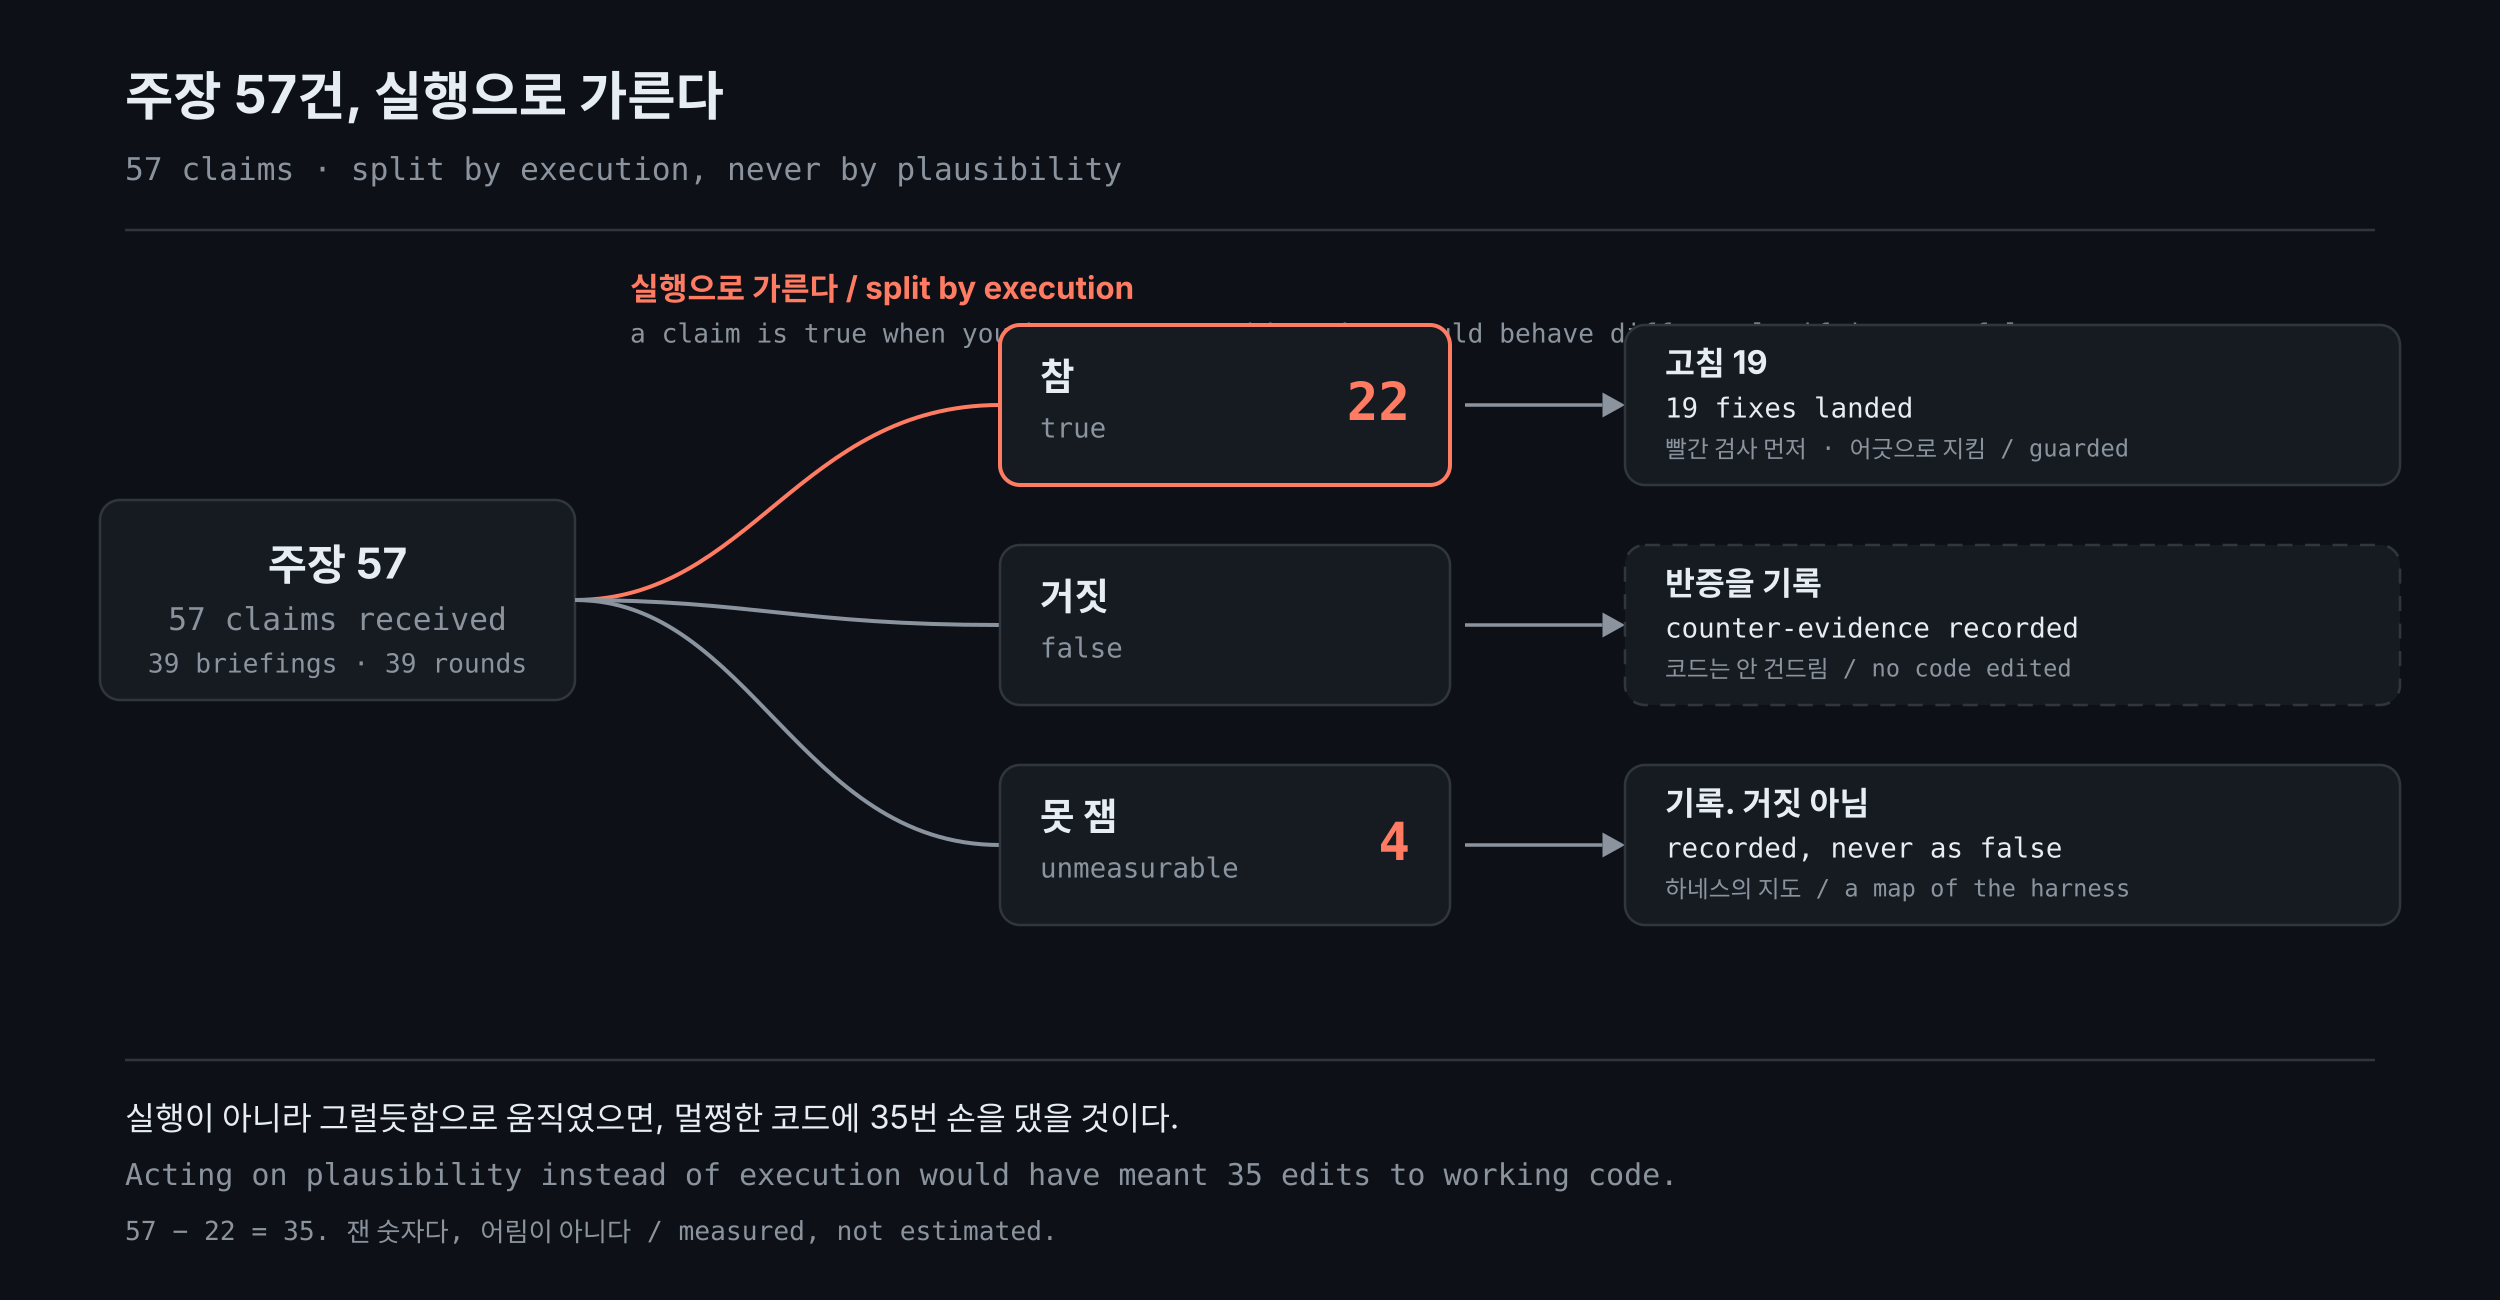
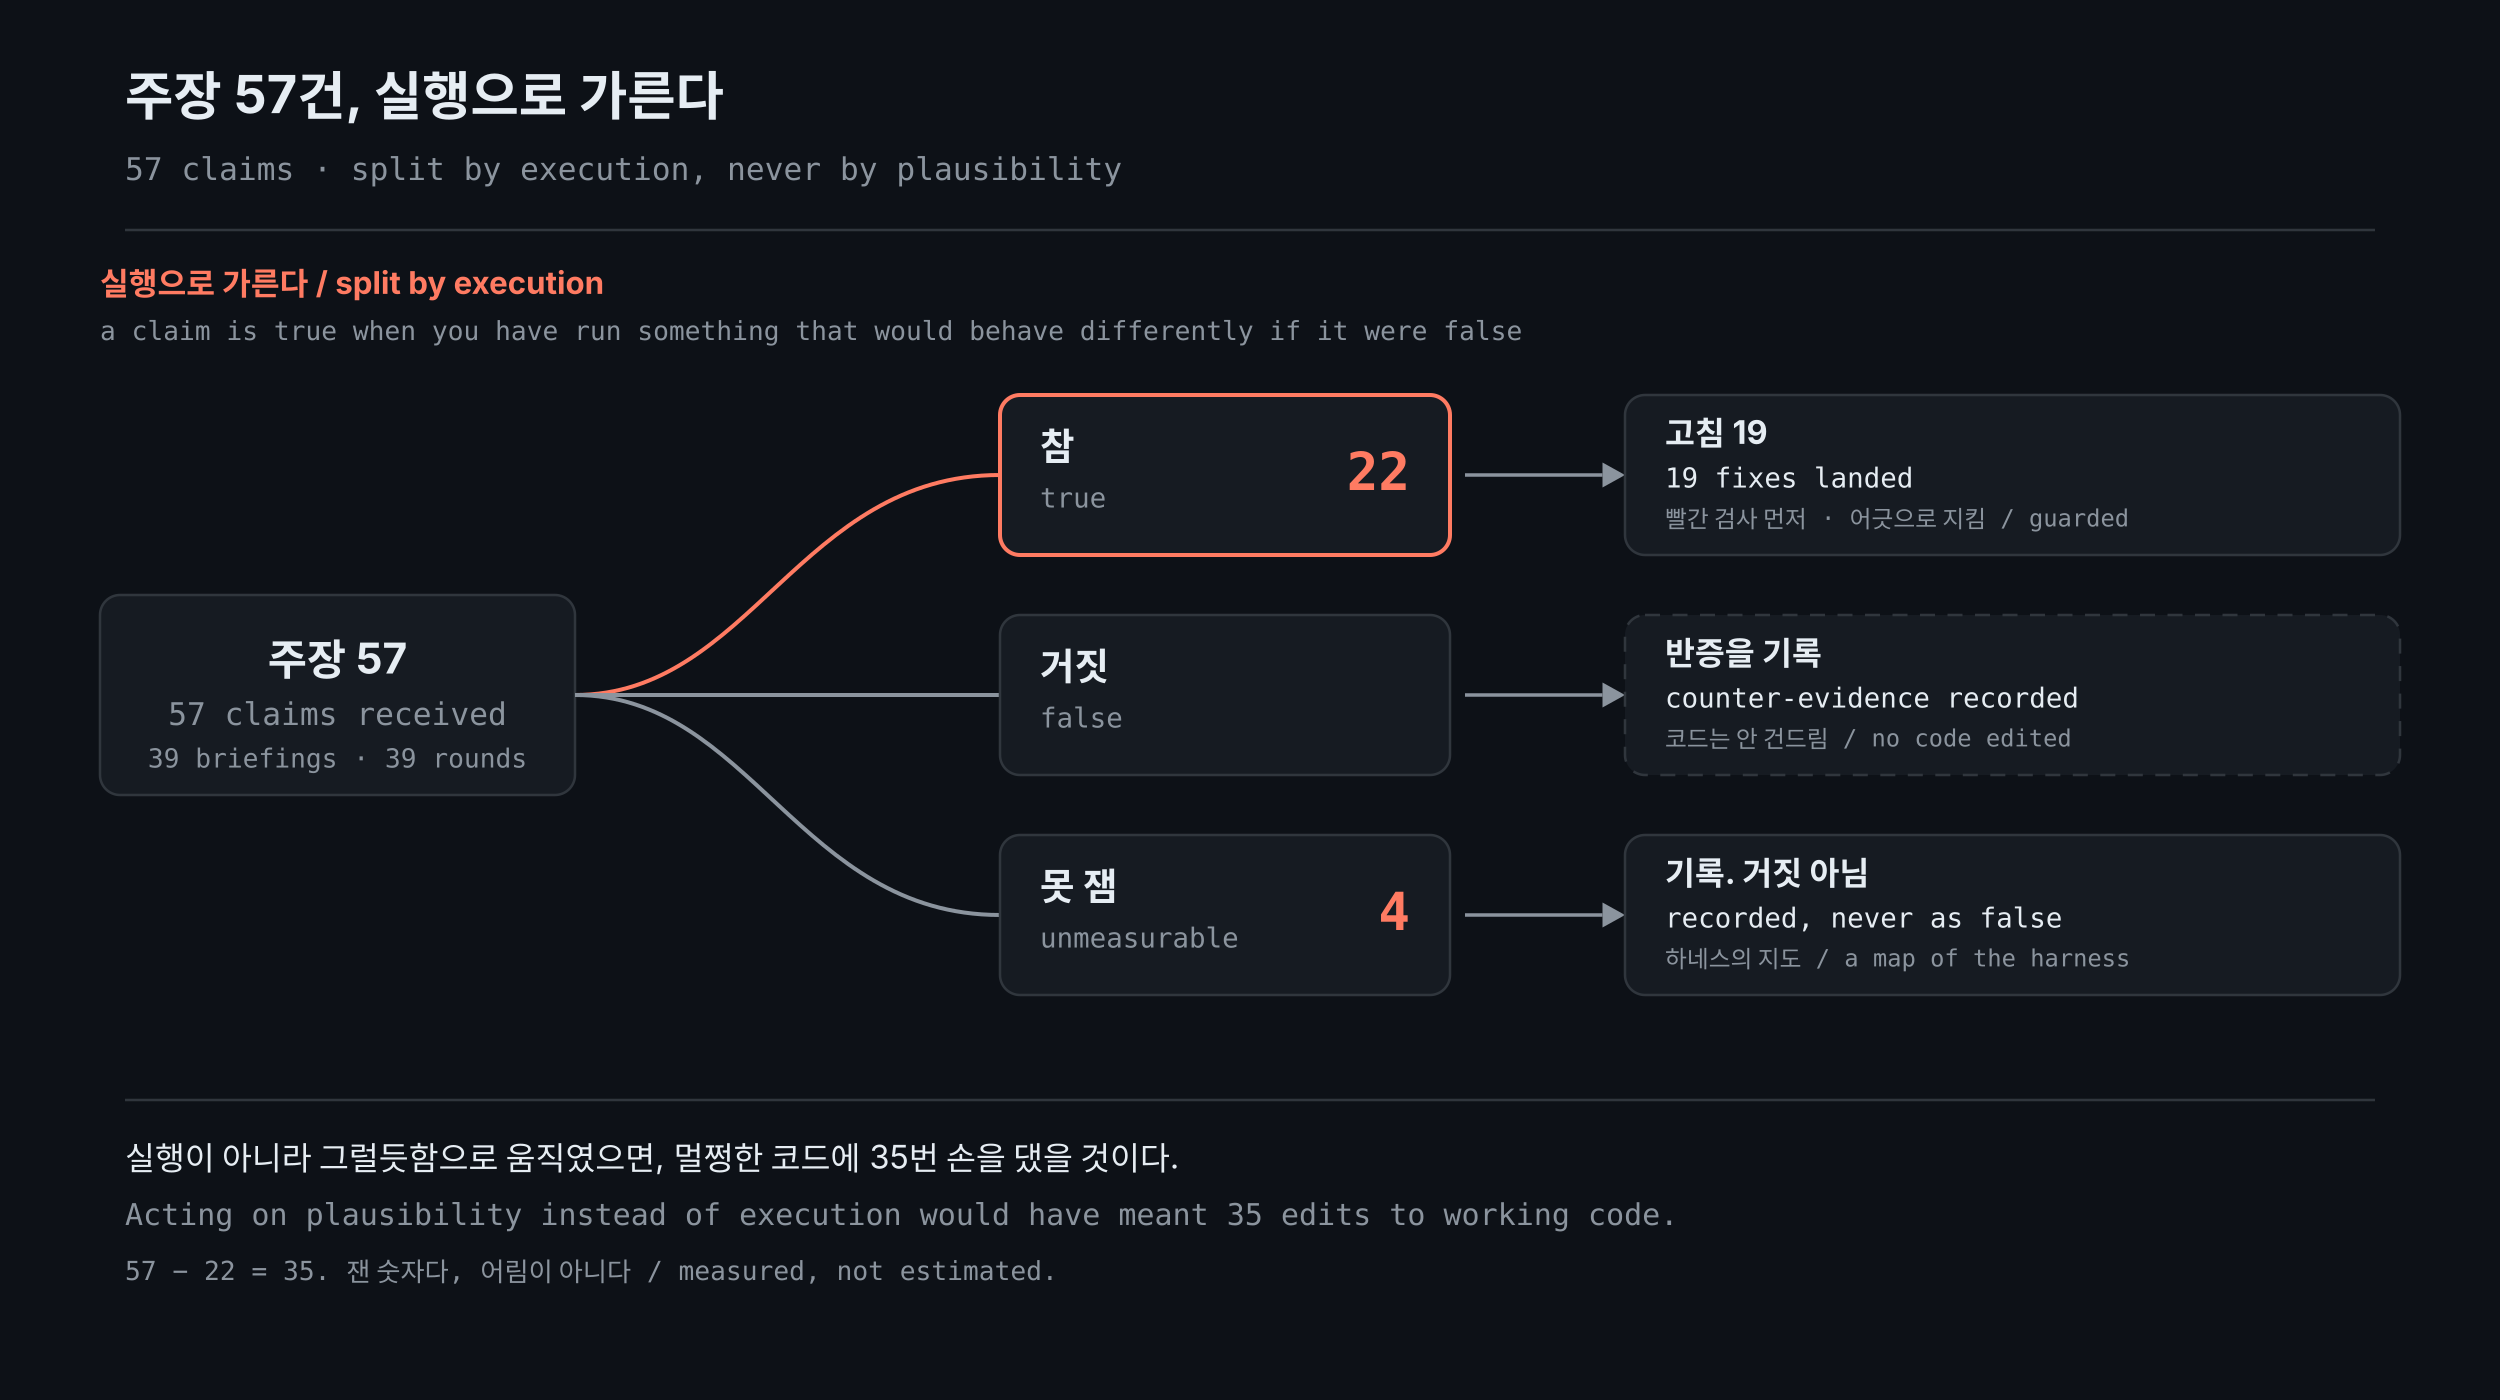
- <svg xmlns="http://www.w3.org/2000/svg" viewBox="0 0 1000 520" width="1000" height="520" role="img" aria-labelledby="t d">
-   <rect x="0" y="0" width="1000" height="520" fill="#0d1117" />
+ <svg xmlns="http://www.w3.org/2000/svg" viewBox="0 0 1000 560" width="1000" height="560" role="img" aria-labelledby="t d">
+   <rect x="0" y="0" width="1000" height="560" fill="#0d1117" />
  <text x="50" y="46" font-family="-apple-system, BlinkMacSystemFont, 'Segoe UI', 'Malgun Gothic', 'Apple SD Gothic Neo', sans-serif" font-size="21" font-weight="700" fill="#e6edf3">주장 57건, 실행으로 가른다</text>
  <text x="50" y="72" font-family="ui-monospace, SFMono-Regular, Menlo, Consolas, monospace" font-size="12.5" fill="#8b949e">57 claims · split by execution, never by plausibility</text>
  <line x1="50" y1="92" x2="950" y2="92" stroke="#30363d" stroke-width="1" />
-   <rect x="40" y="200" width="190" height="80" rx="8" fill="#161b22" stroke="#30363d" />
-   <text x="135" y="232" font-family="-apple-system, BlinkMacSystemFont, 'Segoe UI', 'Malgun Gothic', 'Apple SD Gothic Neo', sans-serif" font-size="17" font-weight="700" fill="#e6edf3" text-anchor="middle">주장 57</text>
-   <text x="135" y="252" font-family="ui-monospace, SFMono-Regular, Menlo, Consolas, monospace" font-size="12.5" fill="#8b949e" text-anchor="middle">57 claims received</text>
-   <text x="135" y="269" font-family="ui-monospace, SFMono-Regular, Menlo, Consolas, monospace" font-size="10.5" fill="#8b949e" text-anchor="middle">39 briefings · 39 rounds</text>
-   <text x="252" y="120" font-family="-apple-system, BlinkMacSystemFont, 'Segoe UI', 'Malgun Gothic', 'Apple SD Gothic Neo', sans-serif" font-size="12.5" font-weight="700" fill="#ff7b62">실행으로 가른다 / split by execution</text>
-   <text x="252" y="137" font-family="ui-monospace, SFMono-Regular, Menlo, Consolas, monospace" font-size="10.5" fill="#8b949e">a claim is true when you have run something that would behave differently if it were false</text>
-   <path d="M230 240 C300 240, 320 162, 400 162" fill="none" stroke="#ff7b62" stroke-width="1.6" />
-   <rect x="400" y="130" width="180" height="64" rx="8" fill="#161b22" stroke="#ff7b62" stroke-width="1.6" />
-   <text x="416" y="156" font-family="-apple-system, BlinkMacSystemFont, 'Segoe UI', 'Malgun Gothic', 'Apple SD Gothic Neo', sans-serif" font-size="15" font-weight="700" fill="#e6edf3">참</text>
-   <text x="416" y="175" font-family="ui-monospace, SFMono-Regular, Menlo, Consolas, monospace" font-size="11" fill="#8b949e">true</text>
-   <text x="564" y="168" font-family="ui-monospace, SFMono-Regular, Menlo, Consolas, monospace" font-size="21" font-weight="700" fill="#ff7b62" text-anchor="end">22</text>
-   <line x1="586" y1="162" x2="641" y2="162" stroke="#8b949e" stroke-width="1.4" />
-   <path d="M650 162 L641 157 L641 167 Z" fill="#8b949e" />
-   <rect x="650" y="130" width="310" height="64" rx="8" fill="#161b22" stroke="#30363d" stroke-width="1" />
-   <text x="666" y="150" font-family="-apple-system, BlinkMacSystemFont, 'Segoe UI', 'Malgun Gothic', 'Apple SD Gothic Neo', sans-serif" font-size="13" font-weight="700" fill="#e6edf3">고침 19</text>
-   <text x="666" y="167" font-family="ui-monospace, SFMono-Regular, Menlo, Consolas, monospace" font-size="11" fill="#e6edf3">19 fixes landed</text>
-   <text x="666" y="183" font-family="ui-monospace, SFMono-Regular, Menlo, Consolas, monospace" font-size="9.5" fill="#8b949e">빨간 검사 먼저 · 어긋으로 지킴 / guarded</text>
-   <path d="M230 240 C300 240, 320 250, 400 250" fill="none" stroke="#8b949e" stroke-width="1.6" />
-   <rect x="400" y="218" width="180" height="64" rx="8" fill="#161b22" stroke="#30363d" stroke-width="1" />
-   <text x="416" y="244" font-family="-apple-system, BlinkMacSystemFont, 'Segoe UI', 'Malgun Gothic', 'Apple SD Gothic Neo', sans-serif" font-size="15" font-weight="700" fill="#e6edf3">거짓</text>
-   <text x="416" y="263" font-family="ui-monospace, SFMono-Regular, Menlo, Consolas, monospace" font-size="11" fill="#8b949e">false</text>
-   <line x1="586" y1="250" x2="641" y2="250" stroke="#8b949e" stroke-width="1.4" />
-   <path d="M650 250 L641 245 L641 255 Z" fill="#8b949e" />
-   <rect x="650" y="218" width="310" height="64" rx="8" fill="#161b22" stroke="#30363d" stroke-width="1" stroke-dasharray="6 5" />
-   <text x="666" y="238" font-family="-apple-system, BlinkMacSystemFont, 'Segoe UI', 'Malgun Gothic', 'Apple SD Gothic Neo', sans-serif" font-size="13" font-weight="700" fill="#e6edf3">반증을 기록</text>
-   <text x="666" y="255" font-family="ui-monospace, SFMono-Regular, Menlo, Consolas, monospace" font-size="11" fill="#e6edf3">counter-evidence recorded</text>
-   <text x="666" y="271" font-family="ui-monospace, SFMono-Regular, Menlo, Consolas, monospace" font-size="9.5" fill="#8b949e">코드는 안 건드림 / no code edited</text>
-   <path d="M230 240 C300 240, 320 338, 400 338" fill="none" stroke="#8b949e" stroke-width="1.6" />
-   <rect x="400" y="306" width="180" height="64" rx="8" fill="#161b22" stroke="#30363d" stroke-width="1" />
-   <text x="416" y="332" font-family="-apple-system, BlinkMacSystemFont, 'Segoe UI', 'Malgun Gothic', 'Apple SD Gothic Neo', sans-serif" font-size="15" font-weight="700" fill="#e6edf3">못 잼</text>
-   <text x="416" y="351" font-family="ui-monospace, SFMono-Regular, Menlo, Consolas, monospace" font-size="11" fill="#8b949e">unmeasurable</text>
-   <text x="564" y="344" font-family="ui-monospace, SFMono-Regular, Menlo, Consolas, monospace" font-size="21" font-weight="700" fill="#ff7b62" text-anchor="end">4</text>
-   <line x1="586" y1="338" x2="641" y2="338" stroke="#8b949e" stroke-width="1.4" />
-   <path d="M650 338 L641 333 L641 343 Z" fill="#8b949e" />
-   <rect x="650" y="306" width="310" height="64" rx="8" fill="#161b22" stroke="#30363d" stroke-width="1" />
-   <text x="666" y="326" font-family="-apple-system, BlinkMacSystemFont, 'Segoe UI', 'Malgun Gothic', 'Apple SD Gothic Neo', sans-serif" font-size="13" font-weight="700" fill="#e6edf3">기록. 거짓 아님</text>
-   <text x="666" y="343" font-family="ui-monospace, SFMono-Regular, Menlo, Consolas, monospace" font-size="11" fill="#e6edf3">recorded, never as false</text>
-   <text x="666" y="359" font-family="ui-monospace, SFMono-Regular, Menlo, Consolas, monospace" font-size="9.5" fill="#8b949e">하네스의 지도 / a map of the harness</text>
-   <line x1="50" y1="424" x2="950" y2="424" stroke="#30363d" />
-   <text x="50" y="452" font-family="-apple-system, BlinkMacSystemFont, 'Segoe UI', 'Malgun Gothic', 'Apple SD Gothic Neo', sans-serif" font-size="13" fill="#e6edf3">실행이 아니라 그럴듯함으로 움직였으면, 멀쩡한 코드에 35번 손을 댔을 것이다.</text>
-   <text x="50" y="474" font-family="ui-monospace, SFMono-Regular, Menlo, Consolas, monospace" font-size="12" fill="#8b949e">Acting on plausibility instead of execution would have meant 35 edits to working code.</text>
-   <text x="50" y="496" font-family="ui-monospace, SFMono-Regular, Menlo, Consolas, monospace" font-size="10.5" fill="#8b949e">57 − 22 = 35. 잰 숫자다, 어림이 아니다 / measured, not estimated.</text>
+   <text x="40" y="118" font-family="-apple-system, BlinkMacSystemFont, 'Segoe UI', 'Malgun Gothic', 'Apple SD Gothic Neo', sans-serif" font-size="12.5" font-weight="700" fill="#ff7b62">실행으로 가른다 / split by execution</text>
+   <text x="40" y="136" font-family="ui-monospace, SFMono-Regular, Menlo, Consolas, monospace" font-size="10.5" fill="#8b949e">a claim is true when you have run something that would behave differently if it were false</text>
+   <rect x="40" y="238" width="190" height="80" rx="8" fill="#161b22" stroke="#30363d" />
+   <text x="135" y="270" font-family="-apple-system, BlinkMacSystemFont, 'Segoe UI', 'Malgun Gothic', 'Apple SD Gothic Neo', sans-serif" font-size="17" font-weight="700" fill="#e6edf3" text-anchor="middle">주장 57</text>
+   <text x="135" y="290" font-family="ui-monospace, SFMono-Regular, Menlo, Consolas, monospace" font-size="12.5" fill="#8b949e" text-anchor="middle">57 claims received</text>
+   <text x="135" y="307" font-family="ui-monospace, SFMono-Regular, Menlo, Consolas, monospace" font-size="10.5" fill="#8b949e" text-anchor="middle">39 briefings · 39 rounds</text>
+   <path d="M230 278 C300 278, 320 190, 400 190" fill="none" stroke="#ff7b62" stroke-width="1.6" />
+   <rect x="400" y="158" width="180" height="64" rx="8" fill="#161b22" stroke="#ff7b62" stroke-width="1.6" />
+   <text x="416" y="184" font-family="-apple-system, BlinkMacSystemFont, 'Segoe UI', 'Malgun Gothic', 'Apple SD Gothic Neo', sans-serif" font-size="15" font-weight="700" fill="#e6edf3">참</text>
+   <text x="416" y="203" font-family="ui-monospace, SFMono-Regular, Menlo, Consolas, monospace" font-size="11" fill="#8b949e">true</text>
+   <text x="564" y="196" font-family="ui-monospace, SFMono-Regular, Menlo, Consolas, monospace" font-size="21" font-weight="700" fill="#ff7b62" text-anchor="end">22</text>
+   <line x1="586" y1="190" x2="641" y2="190" stroke="#8b949e" stroke-width="1.4" />
+   <path d="M650 190 L641 185 L641 195 Z" fill="#8b949e" />
+   <rect x="650" y="158" width="310" height="64" rx="8" fill="#161b22" stroke="#30363d" stroke-width="1" />
+   <text x="666" y="178" font-family="-apple-system, BlinkMacSystemFont, 'Segoe UI', 'Malgun Gothic', 'Apple SD Gothic Neo', sans-serif" font-size="13" font-weight="700" fill="#e6edf3">고침 19</text>
+   <text x="666" y="195" font-family="ui-monospace, SFMono-Regular, Menlo, Consolas, monospace" font-size="11" fill="#e6edf3">19 fixes landed</text>
+   <text x="666" y="211" font-family="ui-monospace, SFMono-Regular, Menlo, Consolas, monospace" font-size="9.5" fill="#8b949e">빨간 검사 먼저 · 어긋으로 지킴 / guarded</text>
+   <path d="M230 278 C300 278, 320 278, 400 278" fill="none" stroke="#8b949e" stroke-width="1.6" />
+   <rect x="400" y="246" width="180" height="64" rx="8" fill="#161b22" stroke="#30363d" stroke-width="1" />
+   <text x="416" y="272" font-family="-apple-system, BlinkMacSystemFont, 'Segoe UI', 'Malgun Gothic', 'Apple SD Gothic Neo', sans-serif" font-size="15" font-weight="700" fill="#e6edf3">거짓</text>
+   <text x="416" y="291" font-family="ui-monospace, SFMono-Regular, Menlo, Consolas, monospace" font-size="11" fill="#8b949e">false</text>
+   <line x1="586" y1="278" x2="641" y2="278" stroke="#8b949e" stroke-width="1.4" />
+   <path d="M650 278 L641 273 L641 283 Z" fill="#8b949e" />
+   <rect x="650" y="246" width="310" height="64" rx="8" fill="#161b22" stroke="#30363d" stroke-width="1" stroke-dasharray="6 5" />
+   <text x="666" y="266" font-family="-apple-system, BlinkMacSystemFont, 'Segoe UI', 'Malgun Gothic', 'Apple SD Gothic Neo', sans-serif" font-size="13" font-weight="700" fill="#e6edf3">반증을 기록</text>
+   <text x="666" y="283" font-family="ui-monospace, SFMono-Regular, Menlo, Consolas, monospace" font-size="11" fill="#e6edf3">counter-evidence recorded</text>
+   <text x="666" y="299" font-family="ui-monospace, SFMono-Regular, Menlo, Consolas, monospace" font-size="9.5" fill="#8b949e">코드는 안 건드림 / no code edited</text>
+   <path d="M230 278 C300 278, 320 366, 400 366" fill="none" stroke="#8b949e" stroke-width="1.6" />
+   <rect x="400" y="334" width="180" height="64" rx="8" fill="#161b22" stroke="#30363d" stroke-width="1" />
+   <text x="416" y="360" font-family="-apple-system, BlinkMacSystemFont, 'Segoe UI', 'Malgun Gothic', 'Apple SD Gothic Neo', sans-serif" font-size="15" font-weight="700" fill="#e6edf3">못 잼</text>
+   <text x="416" y="379" font-family="ui-monospace, SFMono-Regular, Menlo, Consolas, monospace" font-size="11" fill="#8b949e">unmeasurable</text>
+   <text x="564" y="372" font-family="ui-monospace, SFMono-Regular, Menlo, Consolas, monospace" font-size="21" font-weight="700" fill="#ff7b62" text-anchor="end">4</text>
+   <line x1="586" y1="366" x2="641" y2="366" stroke="#8b949e" stroke-width="1.4" />
+   <path d="M650 366 L641 361 L641 371 Z" fill="#8b949e" />
+   <rect x="650" y="334" width="310" height="64" rx="8" fill="#161b22" stroke="#30363d" stroke-width="1" />
+   <text x="666" y="354" font-family="-apple-system, BlinkMacSystemFont, 'Segoe UI', 'Malgun Gothic', 'Apple SD Gothic Neo', sans-serif" font-size="13" font-weight="700" fill="#e6edf3">기록. 거짓 아님</text>
+   <text x="666" y="371" font-family="ui-monospace, SFMono-Regular, Menlo, Consolas, monospace" font-size="11" fill="#e6edf3">recorded, never as false</text>
+   <text x="666" y="387" font-family="ui-monospace, SFMono-Regular, Menlo, Consolas, monospace" font-size="9.5" fill="#8b949e">하네스의 지도 / a map of the harness</text>
+   <line x1="50" y1="440" x2="950" y2="440" stroke="#30363d" />
+   <text x="50" y="468" font-family="-apple-system, BlinkMacSystemFont, 'Segoe UI', 'Malgun Gothic', 'Apple SD Gothic Neo', sans-serif" font-size="13" fill="#e6edf3">실행이 아니라 그럴듯함으로 움직였으면, 멀쩡한 코드에 35번 손을 댔을 것이다.</text>
+   <text x="50" y="490" font-family="ui-monospace, SFMono-Regular, Menlo, Consolas, monospace" font-size="12" fill="#8b949e">Acting on plausibility instead of execution would have meant 35 edits to working code.</text>
+   <text x="50" y="512" font-family="ui-monospace, SFMono-Regular, Menlo, Consolas, monospace" font-size="10.5" fill="#8b949e">57 − 22 = 35. 잰 숫자다, 어림이 아니다 / measured, not estimated.</text>
</svg>
